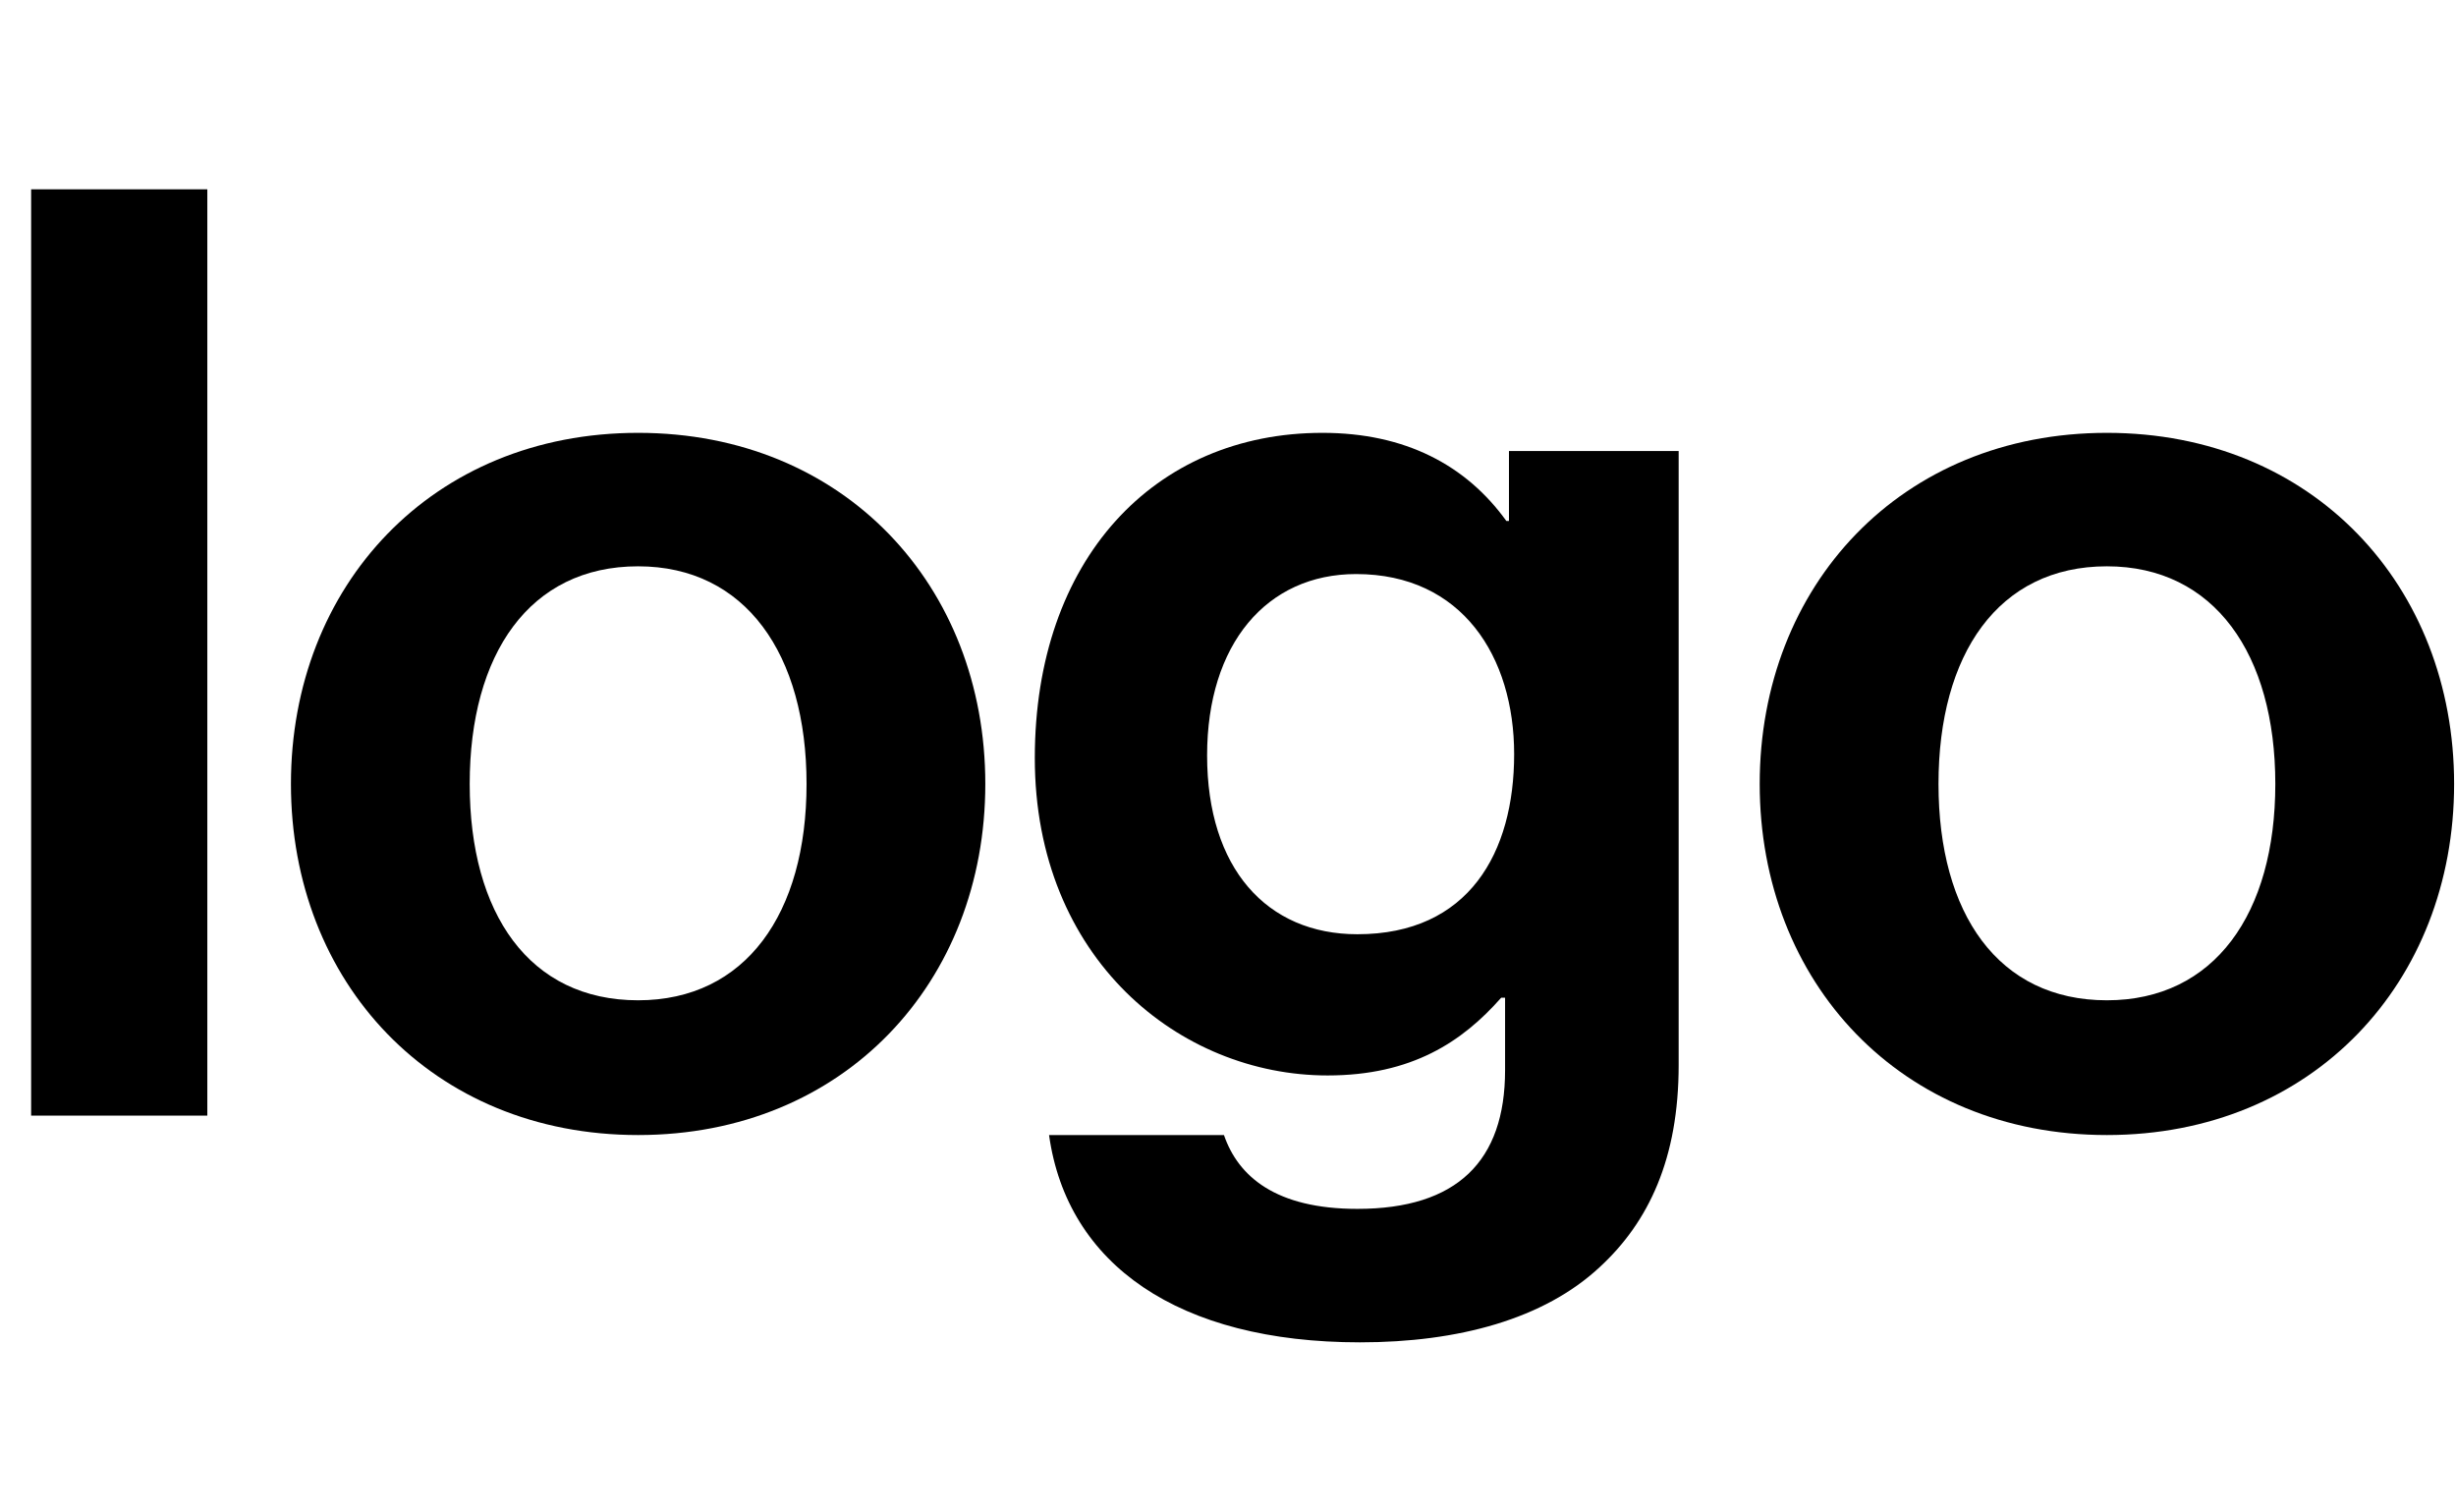
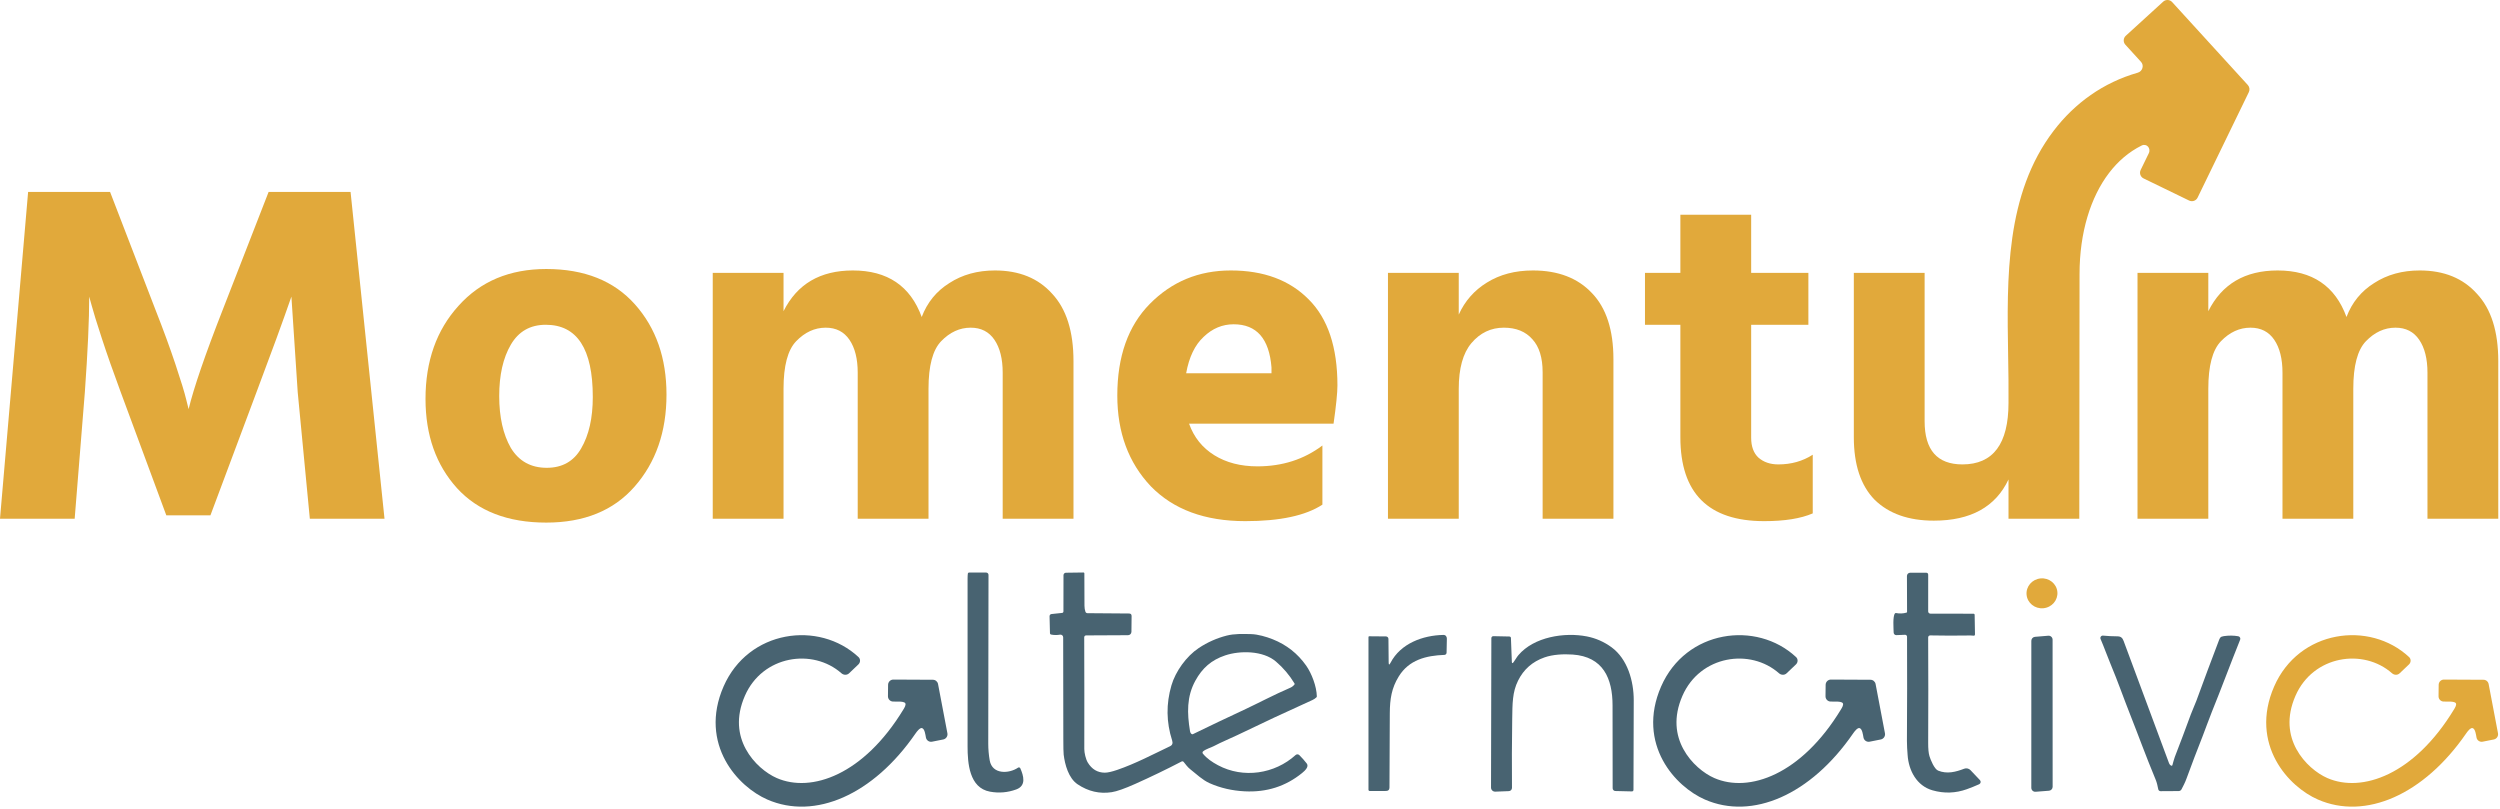
- <svg xmlns="http://www.w3.org/2000/svg" width="65" height="40" viewBox="0 0 65 40" fill="#000">
-   <path d="M0.824 29.524H5.487V5.01H0.824V29.524Z" />
-   <path d="M16.888 30.038C22.34 30.038 26.077 25.992 26.077 20.747C26.077 15.501 22.34 11.455 16.888 11.455C11.437 11.455 7.7 15.501 7.7 20.747C7.7 25.992 11.437 30.038 16.888 30.038ZM16.888 26.472C14.008 26.472 12.431 24.175 12.431 20.747C12.431 17.318 14.008 14.987 16.888 14.987C19.734 14.987 21.346 17.318 21.346 20.747C21.346 24.175 19.734 26.472 16.888 26.472Z" />
-   <path d="M35.993 35.524C38.599 35.524 40.862 34.907 42.336 33.535C43.639 32.335 44.427 30.655 44.427 28.187V11.935H39.936V13.787H39.867C38.804 12.312 37.193 11.455 34.999 11.455C30.542 11.455 27.387 14.815 27.387 20.061C27.387 25.375 31.227 28.461 35.136 28.461C37.364 28.461 38.702 27.57 39.73 26.404H39.833V28.324C39.833 30.724 38.564 31.992 35.924 31.992C33.764 31.992 32.77 31.135 32.393 30.038H27.764C28.244 33.467 31.193 35.524 35.993 35.524ZM35.924 24.724C33.524 24.724 31.947 22.975 31.947 19.992C31.947 17.044 33.524 15.192 35.89 15.192C38.702 15.192 40.073 17.387 40.073 19.958C40.073 22.564 38.873 24.724 35.924 24.724Z" />
-   <path d="M55.761 30.038C61.212 30.038 64.95 25.992 64.95 20.747C64.95 15.501 61.212 11.455 55.761 11.455C50.31 11.455 46.572 15.501 46.572 20.747C46.572 25.992 50.31 30.038 55.761 30.038ZM55.761 26.472C52.881 26.472 51.304 24.175 51.304 20.747C51.304 17.318 52.881 14.987 55.761 14.987C58.607 14.987 60.218 17.318 60.218 20.747C60.218 24.175 58.607 26.472 55.761 26.472Z" />
+ <svg xmlns="http://www.w3.org/2000/svg" width="1185" height="383" viewBox="0 0 1185 383" fill="none">
+   <path d="M469.267 375.25C459.36 373.46 458.643 361.586 458.631 353.788C458.584 327.274 458.584 300.76 458.631 274.246C458.635 273.247 458.678 272.449 458.761 271.852C458.777 271.725 458.84 271.608 458.937 271.523C459.034 271.438 459.159 271.39 459.289 271.39H467.43C467.577 271.389 467.722 271.418 467.858 271.474C467.994 271.53 468.118 271.612 468.222 271.716C468.326 271.82 468.408 271.944 468.465 272.08C468.521 272.216 468.55 272.362 468.55 272.51C468.495 299.273 468.455 325.923 468.432 352.461C468.432 355.143 468.663 357.803 469.125 360.442C470.304 367.144 478.22 366.824 482.563 363.867C482.65 363.808 482.749 363.769 482.853 363.753C482.956 363.736 483.063 363.743 483.164 363.773C483.265 363.802 483.359 363.853 483.438 363.923C483.518 363.992 483.581 364.078 483.624 364.175C485.171 367.695 486.575 372.399 481.698 374.189C477.673 375.666 473.529 376.02 469.267 375.25Z" fill="#486371" />
+   <path d="M570.276 356.134C570.196 356.2 570.13 356.281 570.082 356.372C570.033 356.463 570.003 356.562 569.993 356.665C569.983 356.767 569.994 356.871 570.024 356.969C570.054 357.067 570.104 357.158 570.17 357.236C572.113 359.589 574.543 361.218 577.321 362.711C589.32 369.134 604.199 366.871 614.112 357.888C614.357 357.666 614.677 357.547 615.006 357.553C615.336 357.56 615.65 357.692 615.884 357.924C617.124 359.156 618.293 360.476 619.391 361.882C620.571 363.399 618.609 365.265 617.163 366.438C609.409 372.735 600.351 375.619 589.99 375.089C584.005 374.785 578.463 373.501 573.363 371.238C569.986 369.739 567.213 367.007 564.227 364.661C562.929 363.648 562.064 362.397 561.051 361.159C560.937 361.017 560.777 360.92 560.599 360.883C560.421 360.846 560.235 360.873 560.073 360.957C552.86 364.71 545.534 368.248 538.096 371.57C533.071 373.813 529.36 375.121 526.962 375.492C521.214 376.385 515.816 375.135 510.768 371.742C506.502 368.874 504.748 362.433 504.179 357.657C504.069 356.721 504.013 354.143 504.013 349.924C504.021 333.938 503.999 317.991 503.948 302.083C503.947 301.897 503.906 301.713 503.827 301.545C503.747 301.376 503.632 301.227 503.489 301.107C503.346 300.987 503.178 300.9 502.997 300.852C502.816 300.804 502.627 300.795 502.443 300.827C501.029 301.08 499.623 301.064 498.224 300.78C498.074 300.748 497.939 300.667 497.842 300.549C497.744 300.432 497.689 300.286 497.685 300.134L497.489 292.081C497.484 291.83 497.573 291.585 497.739 291.395C497.906 291.205 498.138 291.084 498.39 291.056L503.45 290.523C503.618 290.505 503.774 290.426 503.887 290.299C504.001 290.172 504.065 290.007 504.067 289.836L504.096 272.634C504.098 272.329 504.219 272.036 504.434 271.819C504.649 271.602 504.94 271.478 505.246 271.473L513.553 271.36C513.609 271.36 513.665 271.37 513.717 271.391C513.769 271.411 513.816 271.442 513.856 271.481C513.897 271.52 513.929 271.567 513.951 271.618C513.973 271.67 513.985 271.725 513.986 271.781C513.989 276.881 514.007 281.998 514.039 287.134C514.047 288.208 514.201 289.158 514.501 289.984C514.57 290.177 514.697 290.344 514.865 290.463C515.032 290.582 515.232 290.646 515.437 290.647L535.18 290.801C535.986 290.809 536.385 291.214 536.377 292.016L536.3 299.482C536.296 299.907 536.124 300.313 535.822 300.612C535.521 300.912 535.114 301.08 534.689 301.082L514.791 301.183C514.677 301.183 514.563 301.205 514.457 301.249C514.351 301.294 514.254 301.358 514.173 301.44C514.092 301.521 514.028 301.618 513.985 301.724C513.942 301.831 513.92 301.945 513.92 302.06C513.98 319.816 513.991 337.473 513.956 355.032C513.956 356.857 514.649 359.849 515.597 361.426C517.529 364.621 520.219 366.229 523.668 366.249C525.003 366.253 526.962 365.814 529.545 364.933C538.191 361.971 546.368 357.633 554.616 353.705C555.771 353.154 555.984 352.206 555.593 350.985C552.808 342.326 552.698 333.622 555.261 324.872C557.187 318.301 562.301 311.09 568.22 307.161C572.321 304.44 576.731 302.476 581.451 301.272C585.119 300.335 589.131 300.478 593 300.566C596.229 300.643 600.247 301.817 603.274 303.019C609.812 305.623 615.09 309.774 619.107 315.475C621.75 319.225 624.072 325.382 624.179 330.057C624.181 330.15 624.163 330.242 624.128 330.328C624.092 330.414 624.039 330.491 623.972 330.555C623.411 331.08 622.783 331.501 622.087 331.817C610.118 337.213 598.224 342.769 586.405 348.485C583.306 349.99 578.957 351.744 575.342 353.663C573.938 354.41 571.728 354.967 570.276 356.134ZM604.762 313.549C598.635 308.329 587.738 308.317 580.752 310.651C574.175 312.85 569.879 316.666 566.579 322.692C562.461 330.217 562.662 338.074 564.061 346.535C564.175 347.23 564.448 347.704 564.878 347.957C565.068 348.072 565.261 348.08 565.459 347.981C573.427 344.098 581.43 340.286 589.468 336.545C595.915 333.541 604.033 329.233 611.546 326.01C612.34 325.67 613.014 325.159 613.567 324.475C613.693 324.317 613.705 324.149 613.602 323.971C611.212 320.005 608.266 316.531 604.762 313.549Z" fill="#486371" />
+   <path d="M912.945 271.467C913.628 271.467 913.968 271.807 913.964 272.486L913.958 289.812C913.958 290.091 914.069 290.36 914.267 290.557C914.465 290.755 914.733 290.866 915.013 290.866L935.443 290.902C935.585 290.903 935.72 290.96 935.821 291.059C935.921 291.159 935.979 291.294 935.982 291.435L936.142 300.619C936.15 301.161 935.887 301.392 935.354 301.313C934.86 301.238 934.248 301.206 933.517 301.218C927.201 301.321 920.995 301.309 914.9 301.182C914.776 301.18 914.652 301.203 914.537 301.249C914.422 301.295 914.317 301.363 914.228 301.451C914.14 301.538 914.07 301.642 914.023 301.757C913.975 301.871 913.951 301.994 913.952 302.119C914.039 318.816 914.041 335.478 913.958 352.105C913.942 354.913 914.141 357.007 914.556 358.386C915.042 360.021 916.843 364.542 918.674 365.277C922.923 366.989 926.982 365.923 931.041 364.37C931.548 364.178 932.101 364.139 932.63 364.261C933.159 364.382 933.641 364.657 934.015 365.052L938.501 369.786C938.634 369.927 938.732 370.098 938.785 370.284C938.839 370.47 938.848 370.667 938.81 370.857C938.772 371.047 938.69 371.226 938.569 371.378C938.448 371.529 938.292 371.65 938.115 371.729C936.219 372.579 934.276 373.363 932.285 374.082C926.928 376.006 921.499 376.181 915.996 374.609C908.518 372.476 904.708 365.241 904.211 357.894C904.057 355.69 903.867 353.444 903.885 351.234C903.991 334.738 904.009 318.259 903.938 301.799C903.937 301.675 903.912 301.553 903.863 301.439C903.814 301.326 903.742 301.223 903.652 301.138C903.563 301.053 903.457 300.986 903.341 300.943C903.225 300.9 903.102 300.881 902.978 300.886L898.878 301.052C898.713 301.059 898.548 301.033 898.394 300.976C898.239 300.918 898.098 300.83 897.978 300.717C897.858 300.603 897.762 300.467 897.696 300.316C897.63 300.165 897.594 300.002 897.592 299.837C897.562 297.935 897.077 292.188 898.202 290.772C898.337 290.606 898.51 290.542 898.724 290.582C900.387 290.902 902.03 290.841 903.654 290.398C903.855 290.343 903.954 290.211 903.95 290.001L903.891 273.013C903.891 272.605 904.052 272.213 904.34 271.924C904.628 271.635 905.018 271.473 905.425 271.473L912.945 271.467Z" fill="#486371" />
+   <path d="M968.552 288.306C972.583 287.932 975.557 284.464 975.195 280.561C974.832 276.657 971.271 273.796 967.241 274.17C963.21 274.544 960.236 278.011 960.598 281.915C960.96 285.819 964.521 288.68 968.552 288.306Z" fill="#E1A93B" />
+   <path d="M659.097 314.189C663.861 304.998 674.438 301.129 684.191 300.957C685.21 300.94 685.838 301.722 685.814 302.753C685.767 304.921 685.722 307.132 685.678 309.383C685.674 309.654 685.566 309.912 685.376 310.105C685.186 310.298 684.93 310.411 684.659 310.42C676.008 310.734 667.867 312.731 662.99 320.665C659.648 326.104 658.807 331.194 658.765 338.091C658.694 349.835 658.643 361.564 658.611 373.276C658.611 374.366 658.066 374.913 656.976 374.917L649.273 374.941C649.109 374.941 648.953 374.877 648.837 374.762C648.722 374.648 648.657 374.493 648.657 374.331V301.965C648.657 301.716 648.781 301.593 649.03 301.597L656.952 301.668C657.261 301.671 657.556 301.795 657.774 302.014C657.992 302.232 658.116 302.527 658.119 302.836L658.226 313.975C658.238 315.216 658.528 315.287 659.097 314.189Z" fill="#486371" />
+   <path d="M717.42 313.887C718.208 312.862 718.89 311.516 719.713 310.551C727.114 301.84 741.619 299.607 752.166 301.663C756.433 302.5 760.337 304.216 763.881 306.812C771.453 312.37 774.416 322.828 774.392 332.018C774.353 346.196 774.311 360.325 774.268 374.408C774.268 374.504 774.249 374.6 774.211 374.689C774.174 374.778 774.119 374.858 774.05 374.926C773.981 374.993 773.899 375.046 773.809 375.081C773.72 375.116 773.624 375.133 773.527 375.131L765.676 374.941C765.335 374.934 765.01 374.793 764.771 374.55C764.532 374.306 764.398 373.979 764.396 373.638C764.353 360.404 764.337 347.321 764.349 334.388C764.361 321.601 759.899 311.232 745.394 310.254C741.086 309.964 736.109 310.201 732.08 311.611C726.375 313.614 722.202 317.288 719.559 322.632C716.851 328.101 716.899 333.428 716.786 340.965C716.624 351.832 716.589 362.658 716.68 373.442C716.683 373.843 716.529 374.229 716.252 374.519C715.974 374.809 715.594 374.979 715.192 374.995L708.757 375.243C708.496 375.253 708.235 375.21 707.99 375.116C707.746 375.023 707.523 374.881 707.335 374.7C707.147 374.518 706.997 374.301 706.895 374.06C706.794 373.82 706.742 373.561 706.743 373.3L706.903 302.463C706.903 302.34 706.927 302.22 706.974 302.107C707.022 301.994 707.091 301.892 707.178 301.807C707.265 301.721 707.369 301.654 707.482 301.609C707.596 301.564 707.717 301.542 707.839 301.544L715.477 301.704C715.661 301.709 715.837 301.783 715.968 301.913C716.099 302.043 716.176 302.219 716.182 302.403L716.608 313.632C716.64 314.469 716.911 314.554 717.42 313.887Z" fill="#486371" />
+   <path d="M1029.72 362.652C1030.13 361.354 1030.38 360.015 1030.85 358.824C1033.46 352.105 1036 345.356 1038.47 338.577C1039.26 336.403 1040.35 334.181 1041.08 332.178C1044.54 322.693 1048.08 313.235 1051.67 303.801C1052.23 302.338 1052.35 301.781 1054.08 301.526C1056.45 301.178 1058.73 301.196 1060.92 301.579C1061.1 301.61 1061.27 301.681 1061.41 301.785C1061.56 301.889 1061.68 302.024 1061.77 302.181C1061.85 302.338 1061.91 302.512 1061.92 302.691C1061.93 302.87 1061.9 303.049 1061.83 303.215C1057.25 314.562 1053.04 326.051 1048.43 337.398C1046.89 341.167 1045.48 345.338 1044.11 348.787C1041.43 355.573 1038.84 362.391 1036.33 369.241C1035.69 370.989 1034.86 372.565 1034.04 374.135C1033.91 374.384 1033.72 374.592 1033.48 374.739C1033.24 374.885 1032.96 374.963 1032.68 374.965L1024.11 375.018C1023.85 375.019 1023.61 374.932 1023.41 374.771C1023.21 374.61 1023.07 374.386 1023.02 374.135C1022.7 372.577 1022.4 371.042 1021.78 369.549C1016.83 357.627 1013.72 348.852 1009.83 339.051C1006.58 330.874 1003.85 322.958 1000.52 315.036C998.921 311.25 997.416 306.936 995.668 302.871C995.59 302.689 995.561 302.489 995.583 302.292C995.606 302.095 995.679 301.907 995.797 301.746C995.914 301.586 996.071 301.459 996.252 301.378C996.433 301.297 996.632 301.264 996.83 301.283C999.042 301.5 1001.32 301.613 1003.65 301.621C1005.3 301.627 1006.06 302.373 1006.59 303.807C1013.76 323.073 1020.92 342.342 1028.07 361.615C1028.31 362.275 1028.67 362.707 1029.15 362.913C1029.44 363.031 1029.63 362.944 1029.72 362.652Z" fill="#486371" />
+   <path d="M972.927 303.203L972.951 372.933C972.951 373.405 972.772 373.86 972.452 374.208C972.131 374.555 971.691 374.768 971.22 374.805L964.868 375.297C964.61 375.317 964.35 375.284 964.105 375.199C963.86 375.115 963.636 374.98 963.445 374.804C963.255 374.628 963.103 374.415 962.999 374.178C962.896 373.94 962.842 373.684 962.842 373.425L962.854 303.731C962.854 303.259 963.031 302.805 963.35 302.458C963.67 302.111 964.108 301.897 964.578 301.858L970.894 301.331C971.153 301.31 971.414 301.342 971.659 301.427C971.905 301.511 972.13 301.646 972.321 301.822C972.512 301.998 972.665 302.211 972.769 302.449C972.873 302.687 972.927 302.944 972.927 303.203Z" fill="#486371" />
+   <path d="M1155.93 324.6C1155.94 323.22 1157.07 322.107 1158.44 322.114L1177.19 322.209C1178.37 322.215 1179.38 323.058 1179.61 324.224L1184.05 347.574C1184.3 348.927 1183.42 350.242 1182.07 350.509L1176.77 351.561C1175.42 351.828 1174.12 350.947 1173.87 349.593C1173.64 348.387 1173.31 345.403 1171.97 345.112C1170.99 344.898 1169.63 346.664 1168.97 347.627C1148.87 376.828 1121.16 388.795 1098.7 378.984C1091.78 375.961 1083.72 369.548 1078.78 360.421C1073.7 351.056 1072.02 338.97 1077.95 325.383C1089.67 298.554 1123.14 293.962 1141.91 311.457C1142.91 312.392 1142.86 313.981 1141.86 314.933L1137.43 319.147C1136.43 320.099 1134.87 320.049 1133.84 319.14C1120.19 307.08 1096.41 310.68 1088.06 329.798C1083.58 340.048 1084.94 348.528 1088.48 355.062C1092.15 361.834 1098.25 366.651 1103.15 368.791C1119.55 375.955 1144.38 367.282 1163.21 336.238C1163.74 335.37 1164.54 334.042 1164.06 333.307C1163.64 332.666 1162.03 332.557 1161.14 332.553L1158.32 332.538C1156.95 332.532 1155.85 331.407 1155.87 330.027L1155.93 324.6Z" fill="#E1A93B" />
+   <path d="M865.352 324.6C865.367 323.22 866.492 322.107 867.864 322.114L886.616 322.209C887.798 322.215 888.807 323.058 889.029 324.224L893.47 347.574C893.728 348.927 892.844 350.242 891.496 350.509L886.196 351.561C884.848 351.828 883.547 350.947 883.289 349.593C883.06 348.387 882.736 345.403 881.397 345.112C880.418 344.898 879.052 346.664 878.389 347.627C858.298 376.828 830.583 388.795 808.123 378.984C801.203 375.961 793.142 369.548 788.199 360.421C783.128 351.056 781.439 338.97 787.374 325.383C799.094 298.554 832.559 293.962 851.332 311.457C852.336 312.392 852.282 313.981 851.283 314.933L846.857 319.147C845.858 320.099 844.291 320.049 843.263 319.14C829.618 307.08 805.833 310.68 797.482 329.798C793.005 340.048 794.368 348.528 797.906 355.062C801.573 361.834 807.678 366.651 812.576 368.791C828.976 375.955 853.8 367.282 872.636 336.238C873.163 335.37 873.967 334.042 873.485 333.307C873.064 332.666 871.45 332.557 870.568 332.553L867.748 332.538C866.376 332.532 865.276 331.407 865.291 330.027L865.352 324.6Z" fill="#486371" />
+   <path d="M420.951 324.6C420.967 323.22 422.092 322.107 423.464 322.114L442.216 322.209C443.397 322.215 444.406 323.058 444.628 324.224L449.07 347.574C449.327 348.927 448.443 350.242 447.096 350.509L441.795 351.561C440.448 351.828 439.146 350.947 438.889 349.593C438.659 348.387 438.336 345.403 436.996 345.112C436.018 344.898 434.652 346.664 433.989 347.627C413.897 376.828 386.182 388.795 363.723 378.984C356.803 375.961 348.741 369.548 343.799 360.421C338.727 351.056 337.039 338.97 342.974 325.383C354.694 298.554 388.159 293.962 406.932 311.457C407.935 312.392 407.882 313.981 406.882 314.933L402.457 319.147C401.458 320.099 399.89 320.049 398.863 319.14C385.217 307.08 361.433 310.68 353.081 329.798C348.604 340.048 349.968 348.528 353.506 355.062C357.173 361.834 363.277 366.651 368.176 368.791C384.576 375.955 409.399 367.282 428.236 336.238C428.763 335.37 429.567 334.042 429.085 333.307C428.663 332.666 427.049 332.557 426.168 332.553L423.347 332.538C421.975 332.532 420.875 331.407 420.891 330.027L420.951 324.6Z" fill="#486371" />
+   <path d="M0 245.871L13.33 90.967H52.171L73.775 147.045C77.452 156.391 80.593 164.972 83.198 172.786C85.803 180.6 87.488 186.116 88.254 189.333L89.403 193.93C91.855 183.817 97.217 168.189 105.491 147.045L127.325 90.967H166.166L182.254 245.871H146.86L141.115 185.886L138.127 140.61C134.143 152.101 128.627 167.193 121.579 185.886L99.746 244.262H78.831L57.227 185.886C53.703 176.386 50.715 167.883 48.264 160.375C45.812 152.867 44.204 147.658 43.438 144.747L42.288 140.61C42.288 151.488 41.599 166.58 40.22 185.886L35.394 245.871H0Z" fill="#E1A93B" />
+   <path d="M258.92 247.71C240.687 247.71 226.59 242.27 216.631 231.392C206.672 220.36 201.692 206.264 201.692 189.104C201.692 171.177 206.902 156.468 217.321 144.976C227.74 133.332 241.606 127.509 258.92 127.509C276.999 127.509 291.019 133.102 300.978 144.287C310.937 155.472 315.917 169.721 315.917 187.035C315.917 204.655 310.861 219.211 300.748 230.702C290.789 242.041 276.846 247.71 258.92 247.71ZM258.69 153.94C251.335 153.94 245.819 157.081 242.142 163.363C238.465 169.645 236.626 177.765 236.626 187.725C236.626 197.684 238.465 205.881 242.142 212.316C245.973 218.598 251.642 221.739 259.149 221.739C266.504 221.739 271.943 218.675 275.467 212.546C279.144 206.264 280.983 198.143 280.983 188.184C280.983 165.355 273.552 153.94 258.69 153.94Z" fill="#E1A93B" />
+   <path d="M371.394 129.348V147.505C377.829 134.634 388.784 128.199 404.259 128.199C420.654 128.199 431.532 135.553 436.895 150.263C439.499 143.368 443.866 138.005 449.995 134.175C456.124 130.191 463.325 128.199 471.599 128.199C483.09 128.199 492.13 131.876 498.719 139.231C505.46 146.432 508.831 157.081 508.831 171.177V245.871H475.276V176.693C475.276 170.104 473.974 164.895 471.369 161.064C468.764 157.234 465.01 155.319 460.107 155.319C454.898 155.319 450.225 157.464 446.088 161.754C442.104 165.891 440.112 173.399 440.112 184.277V245.871H406.557V176.693C406.557 170.104 405.255 164.895 402.65 161.064C400.046 157.234 396.292 155.319 391.389 155.319C386.179 155.319 381.506 157.464 377.369 161.754C373.385 165.891 371.394 173.399 371.394 184.277V245.871H337.839V129.348H371.394Z" fill="#E1A93B" />
+   <path d="M602.687 176.923V174.165C601.615 160.528 595.639 153.71 584.761 153.71C579.398 153.71 574.648 155.702 570.511 159.685C566.374 163.516 563.616 169.262 562.237 176.923H602.687ZM626.819 211.167V239.206C618.852 244.416 606.671 247.02 590.276 247.02C571.124 247.02 556.185 241.504 545.46 230.473C534.888 219.288 529.602 204.962 529.602 187.495C529.602 168.955 534.735 154.476 545 144.057C555.419 133.485 568.213 128.199 583.382 128.199C599.01 128.199 611.344 132.796 620.384 141.989C629.424 151.029 633.944 164.588 633.944 182.668C633.944 186.192 633.331 192.244 632.105 200.825H563.616C565.915 207.26 569.898 212.24 575.567 215.764C581.237 219.288 588.055 221.05 596.022 221.05C607.82 221.05 618.086 217.755 626.819 211.167Z" fill="#E1A93B" />
+   <path d="M691.448 129.348V149.113C694.359 142.678 698.802 137.622 704.778 133.945C710.906 130.114 718.184 128.199 726.611 128.199C738.562 128.199 747.909 131.8 754.65 139.001C761.392 146.049 764.763 156.468 764.763 170.258V245.871H731.208V176.463C731.208 169.568 729.599 164.359 726.381 160.835C723.164 157.157 718.644 155.319 712.822 155.319C706.693 155.319 701.56 157.77 697.423 162.673C693.439 167.423 691.448 174.624 691.448 184.277V245.871H657.893V129.348H691.448Z" fill="#E1A93B" />
+   <path d="M830.052 153.94V207.49C830.052 211.627 831.201 214.768 833.5 216.913C835.951 219.058 839.092 220.13 842.922 220.13C849.051 220.13 854.49 218.598 859.24 215.534V243.343C853.571 245.795 845.91 247.02 836.257 247.02C809.751 247.02 796.497 233.767 796.497 207.26V153.94H779.72V129.348H796.497V101.769H830.052V129.348H857.172V153.94H830.052Z" fill="#E1A93B" />
+   <path d="M1046.74 129.348V147.505C1053.17 134.634 1064.13 128.199 1079.6 128.199C1096 128.199 1106.88 135.553 1112.24 150.263C1114.84 143.368 1119.21 138.005 1125.34 134.175C1131.47 130.191 1138.67 128.199 1146.94 128.199C1158.44 128.199 1167.48 131.876 1174.06 139.231C1180.81 146.432 1184.18 157.081 1184.18 171.177V245.871H1150.62V176.693C1150.62 170.104 1149.32 164.895 1146.71 161.064C1144.11 157.234 1140.36 155.319 1135.45 155.319C1130.24 155.319 1125.57 157.464 1121.43 161.754C1117.45 165.891 1115.46 173.399 1115.46 184.277V245.871H1081.9V176.693C1081.9 170.104 1080.6 164.895 1078 161.064C1075.39 157.234 1071.64 155.319 1066.73 155.319C1061.52 155.319 1056.85 157.464 1052.71 161.754C1048.73 165.891 1046.74 173.399 1046.74 184.277V245.871H1013.18V129.348H1046.74Z" fill="#E1A93B" />
+   <path d="M1018.53 72.636C1019.67 70.277 1017.49 67.814 1015.14 68.982C1009.02 72.026 1003.89 76.472 999.671 82.003C991.002 93.369 985.706 110.099 985.706 129.871C985.706 149.643 985.587 245.871 985.587 245.871H952.032V227.255C945.903 240.278 934.105 246.79 916.638 246.79C904.687 246.79 895.341 243.496 888.599 236.908C882.011 230.166 878.716 220.283 878.716 207.26V129.348H912.271V199.675C912.271 213.312 918.247 220.13 930.198 220.13C944.754 220.13 952.032 210.401 952.032 190.942C952.111 183.67 951.985 176.182 951.857 168.585C951.234 131.576 950.567 91.966 973.433 61.989C983.458 48.846 996.96 39.122 1013.3 34.455C1015.53 33.819 1016.41 31.041 1014.85 29.33L1007.43 21.197C1006.31 19.973 1006.4 18.075 1007.62 16.958L1025.35 0.784C1026.58 -0.333 1028.48 -0.246 1029.59 0.978L1065.48 40.313C1066.3 41.221 1066.49 42.541 1065.96 43.646L1041.66 93.674C1040.93 95.164 1039.14 95.785 1037.65 95.062L1016.06 84.576C1014.57 83.852 1013.95 82.057 1014.67 80.567L1018.53 72.636Z" fill="#E1A93B" />
</svg>
